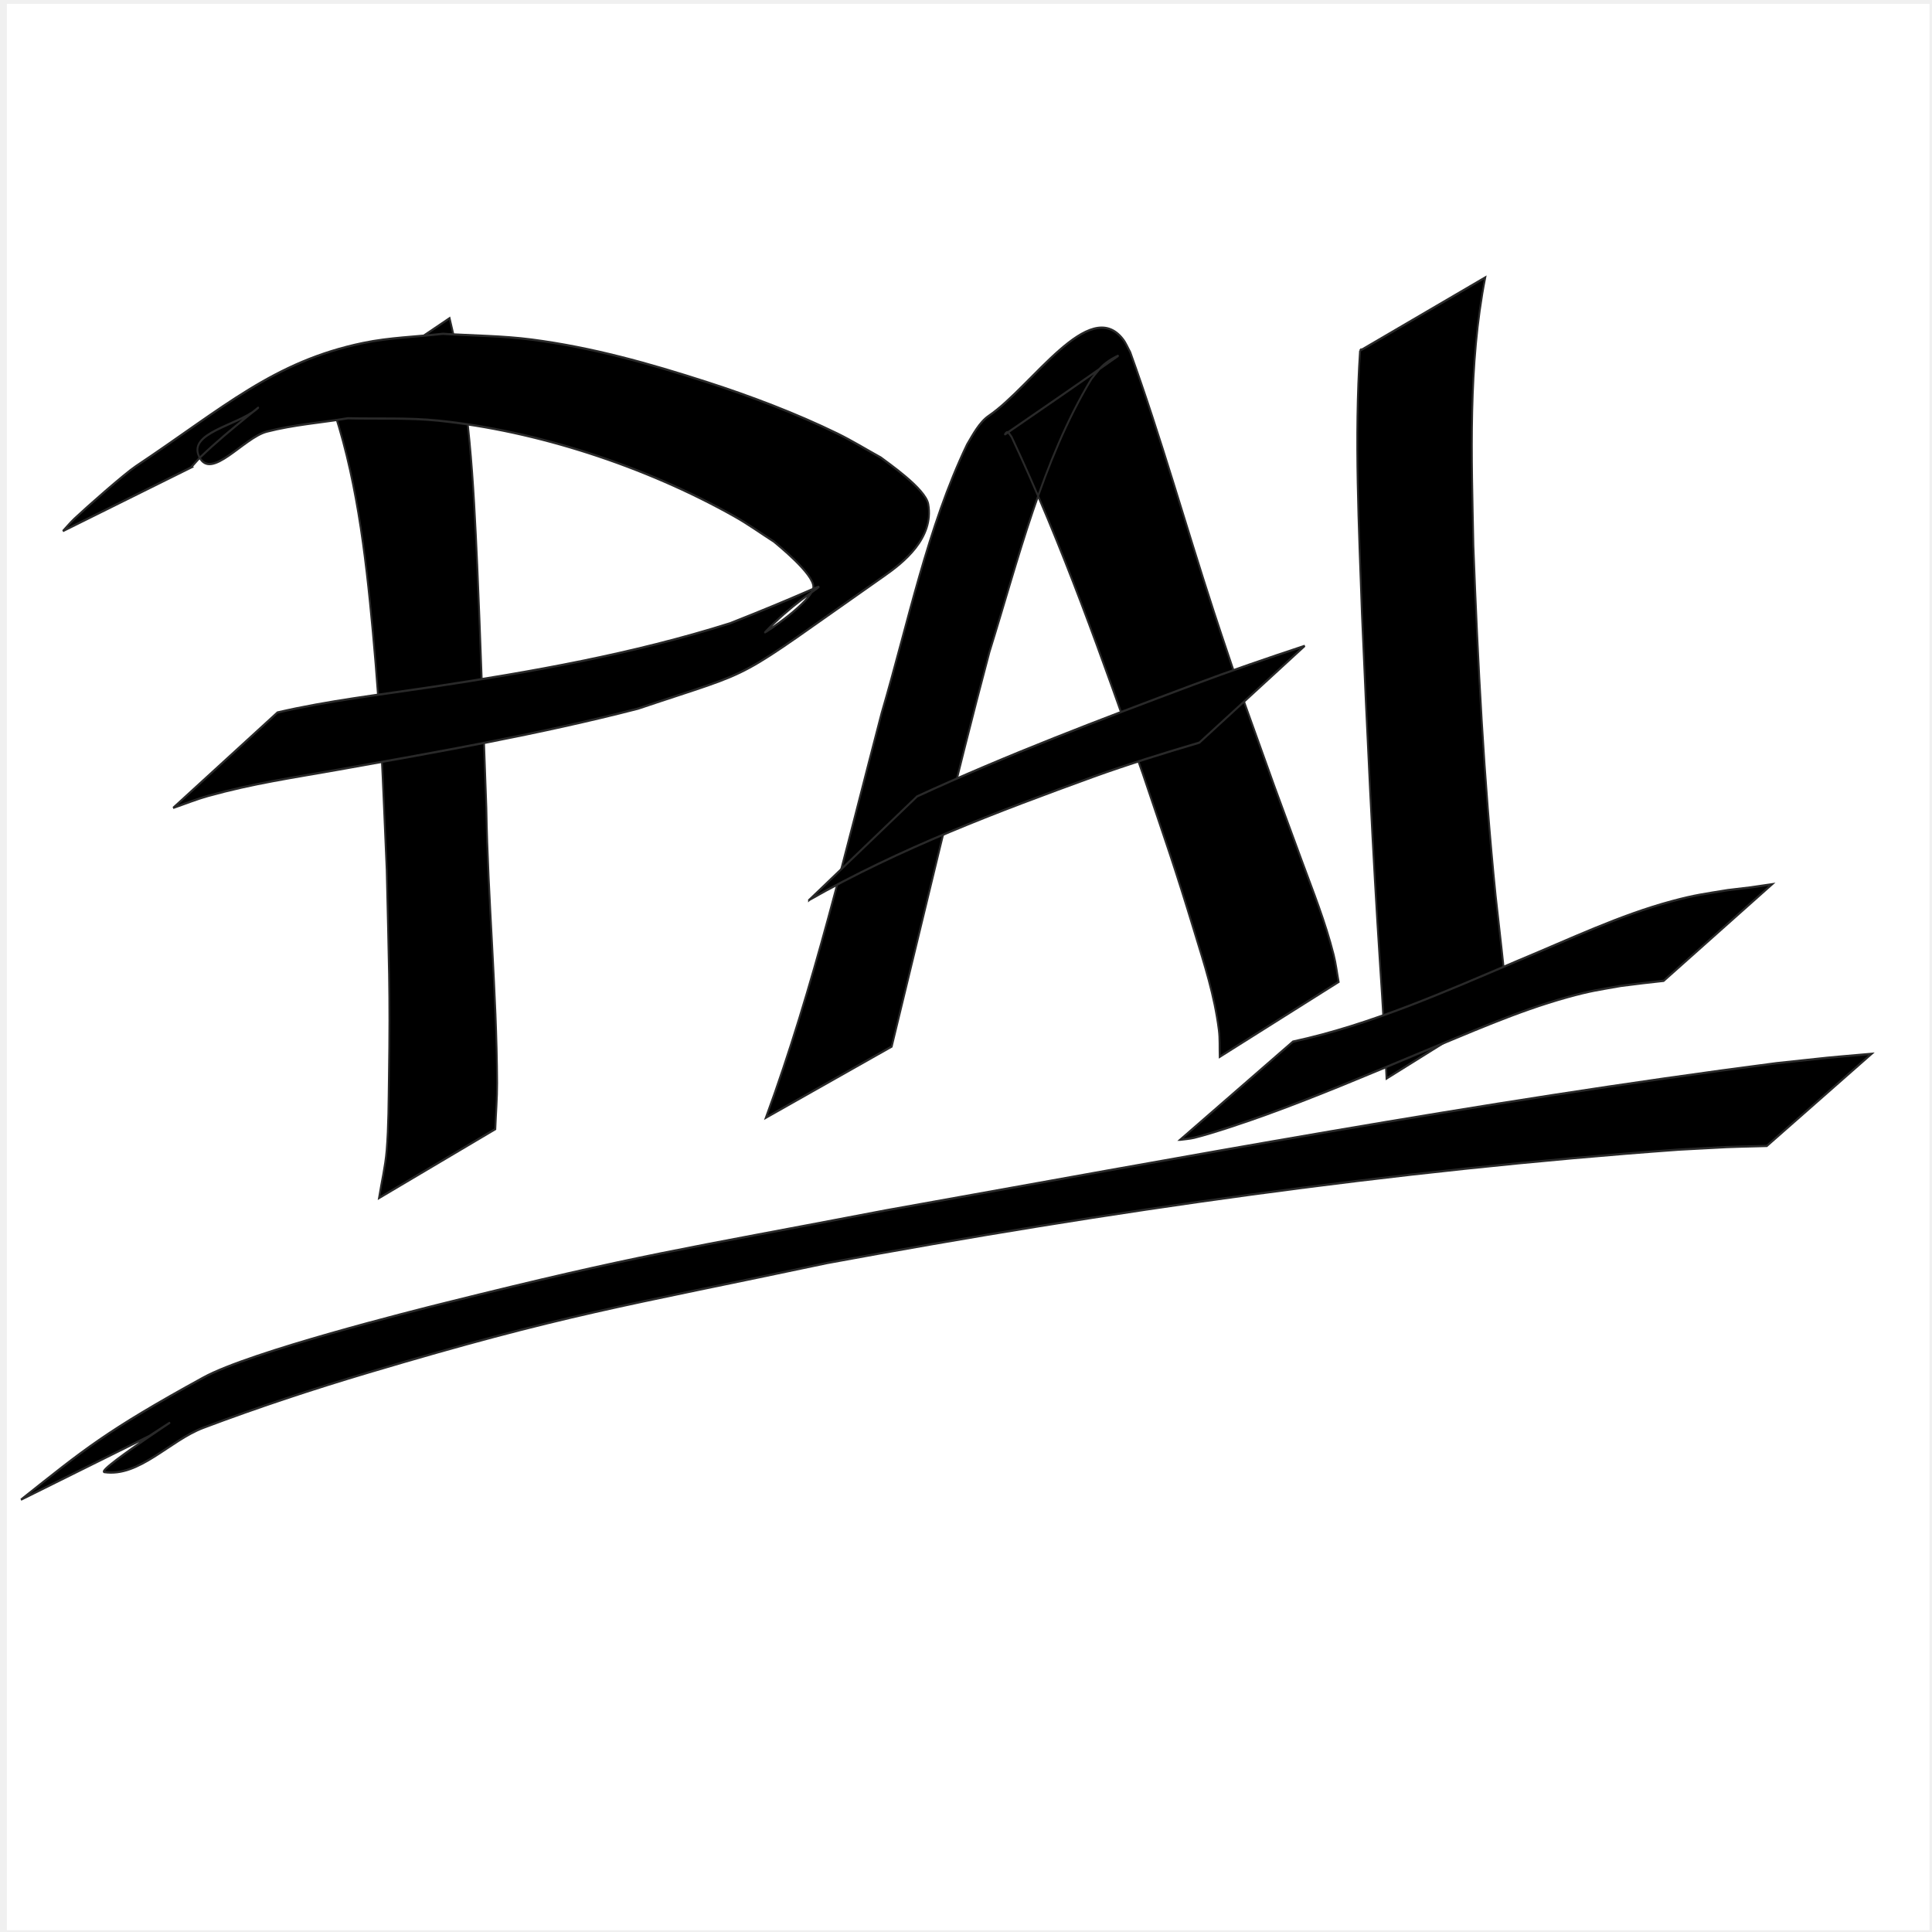
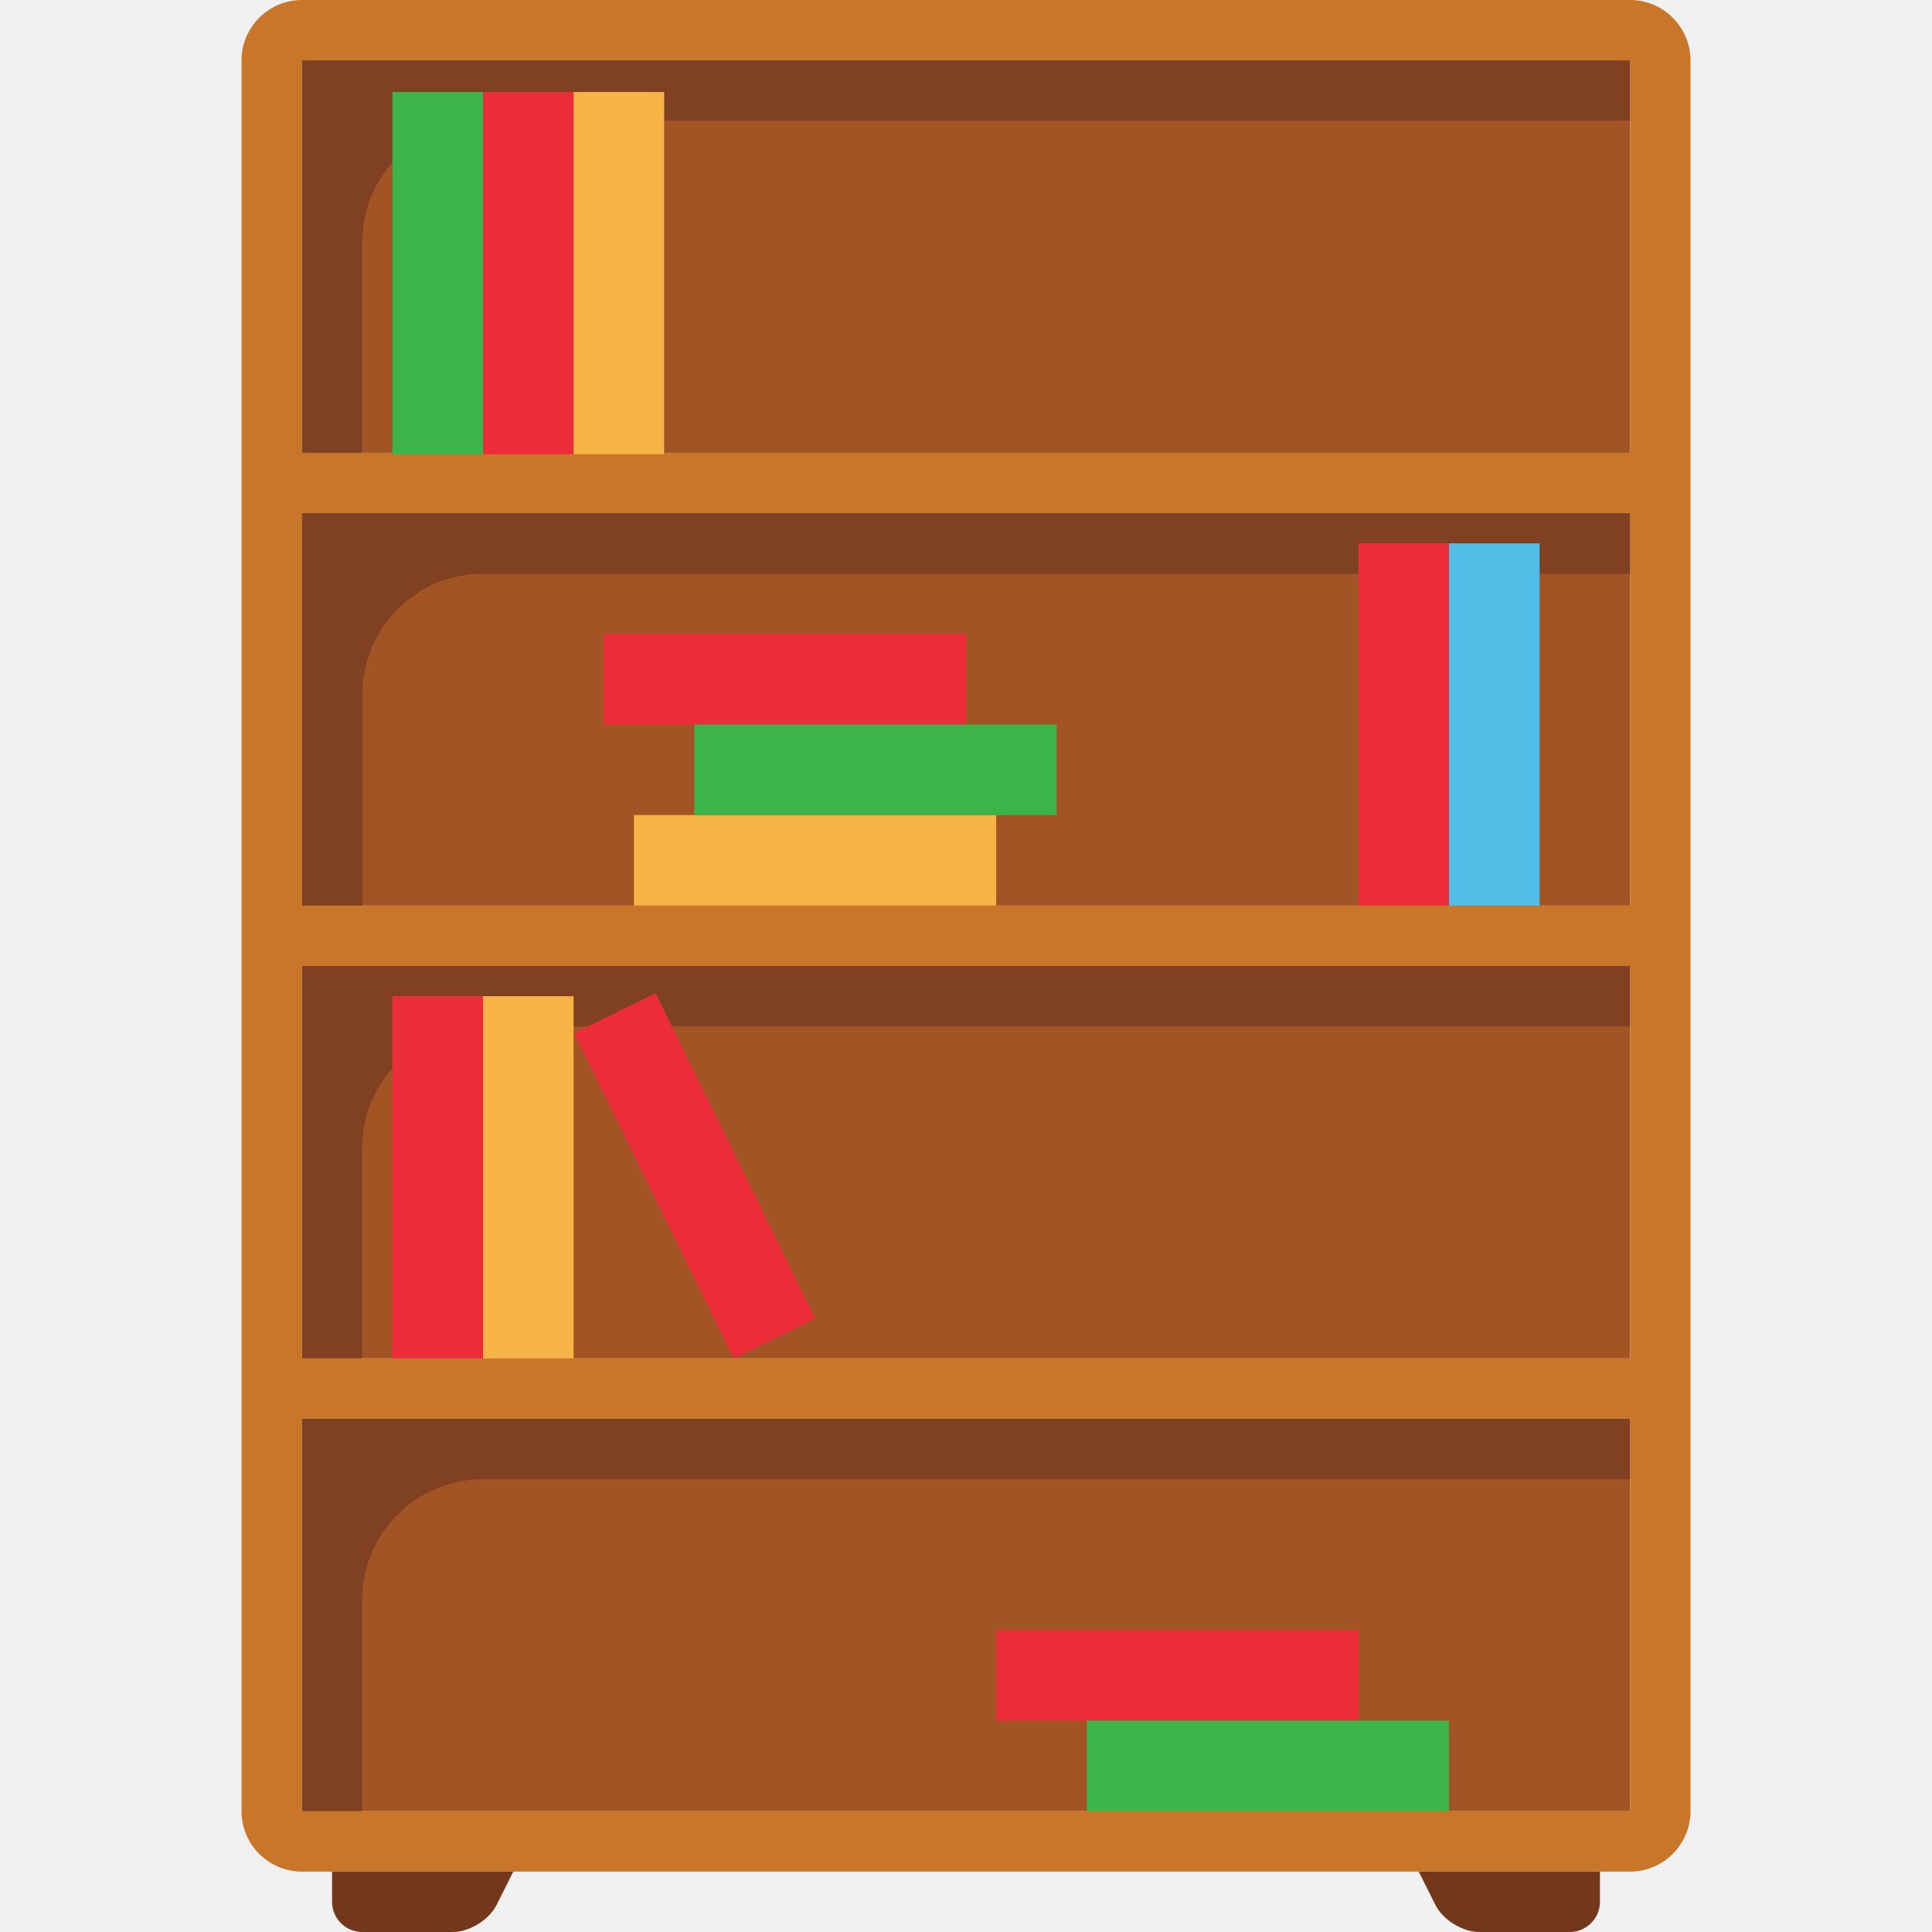
- <svg xmlns="http://www.w3.org/2000/svg" width="100mm" height="100mm" viewBox="0 0 100 100" version="1.1" id="svg5">
-   <defs id="defs2">
-     <filter style="color-interpolation-filters:sRGB;" id="filter638" x="-0" y="-0" width="1.001" height="1.001">
-       <feColorMatrix values="1 0 0 0 0 0 1 0 0 0 0 0 1 0 0 0 0 0 1000 -500 " id="feColorMatrix636" />
-     </filter>
-   </defs>
-   <g id="layer1">
-     <rect style="fill:#ffffff;fill-opacity:1;stroke:none;stroke-width:0.468" id="rect1569" width="99.512" height="99.706" x="0.358" y="0.199" ry="15.357" rx="0" />
-     <g id="g927" transform="matrix(1.821092,0,0,2.18179,-5.631497,-56.1399)">
-       <path style="fill:#000000;stroke:#292929;stroke-width:0.053" id="path892" d="m 12.469,35.199 c 0.742,1.741 1.011,3.646 1.218,5.513 0.244,2.201 0.276,3.423 0.396,5.65 0.057,2.173 0.102,2.845 0.063,4.931 -0.011,0.578 -0.009,1.157 -0.065,1.732 -0.038,0.381 -0.145,0.752 -0.217,1.128 0,0 3.306,-1.635 3.306,-1.635 v 0 c 0.017,-0.365 0.054,-0.729 0.052,-1.094 -0.011,-2.176 -0.264,-4.349 -0.306,-6.524 -0.052,-1.209 -0.191,-4.507 -0.258,-5.74 -0.107,-1.979 -0.222,-3.967 -0.787,-5.88 0,0 -3.401,1.917 -3.401,1.917 z" />
-       <path style="fill:#000000;stroke:#292929;stroke-width:0.053" id="path894" d="m 8.528,36.815 c 0.09,-0.082 0.176,-0.171 0.271,-0.247 0.215,-0.172 0.436,-0.338 0.661,-0.498 0.299,-0.214 1.212,-0.834 0.911,-0.623 -0.537,0.377 -1.949,0.553 -1.618,1.119 0.339,0.579 1.268,-0.454 1.924,-0.596 0.757,-0.163 1.535,-0.211 2.302,-0.316 0.853,0.018 1.709,-0.017 2.559,0.055 2.791,0.238 5.883,1.076 8.427,2.271 0.386,0.181 0.751,0.401 1.127,0.602 0.068,0.052 1.123,0.752 1.117,1.07 -0.006,0.347 -1.432,1.13 -1.372,1.078 1.448,-1.277 2.946,-1.508 -0.991,-0.213 -2.791,0.735 -5.647,1.154 -8.505,1.515 -1.463,0.184 -2.916,0.322 -4.363,0.602 0,0 -2.964,2.263 -2.964,2.263 v 0 c 0.332,-0.095 0.659,-0.206 0.995,-0.284 1.314,-0.303 2.354,-0.423 3.72,-0.626 2.842,-0.423 5.686,-0.839 8.497,-1.444 3.603,-1.012 2.509,-0.527 7.01,-3.157 0.523,-0.306 1.411,-0.885 1.241,-1.693 -0.078,-0.371 -1.184,-0.999 -1.348,-1.107 -0.411,-0.189 -0.814,-0.397 -1.233,-0.568 -1.181,-0.481 -2.472,-0.888 -3.697,-1.218 -1.66,-0.448 -3.274,-0.825 -4.988,-1.012 -0.841,-0.092 -1.689,-0.092 -2.533,-0.138 -0.755,0.073 -1.517,0.088 -2.264,0.218 -2.553,0.442 -3.969,1.538 -6.466,2.927 -0.318,0.177 -1.412,0.982 -1.743,1.244 -0.114,0.09 -0.217,0.194 -0.325,0.291 0,0 3.654,-1.513 3.654,-1.513 z" />
-       <path style="fill:#000000;stroke:#292929;stroke-width:0.053" id="path900" d="m 28.437,50.559 c 0.915,-3.125 1.79,-6.26 2.779,-9.363 0.824,-2.204 1.501,-4.544 2.896,-6.473 0.214,-0.219 0.254,-0.293 0.511,-0.438 0.075,-0.043 0.312,-0.148 0.238,-0.104 -1.061,0.627 -2.131,1.239 -3.199,1.853 -0.024,0.014 0.038,-0.06 0.065,-0.051 0.051,0.017 0.078,0.074 0.116,0.111 1.441,2.56 2.584,5.281 3.726,7.984 0.664,1.646 0.887,2.154 1.47,3.756 0.291,0.798 0.567,1.498 0.695,2.331 0.032,0.21 0.017,0.425 0.025,0.638 0,0 3.381,-1.778 3.381,-1.778 v 0 c -0.047,-0.214 -0.077,-0.433 -0.141,-0.643 -0.24,-0.79 -0.581,-1.493 -0.915,-2.251 -1.143,-2.597 -0.364,-0.804 -1.603,-3.683 -0.296,-0.735 -0.599,-1.468 -0.888,-2.206 -0.801,-2.048 -1.502,-4.136 -2.376,-6.155 -0.069,-0.103 -0.122,-0.217 -0.207,-0.308 -0.96,-1.031 -2.589,1.121 -3.814,1.817 -0.268,0.152 -0.446,0.438 -0.618,0.679 -1.134,1.978 -1.675,4.232 -2.427,6.367 -1.013,3.227 -1.927,6.504 -3.291,9.605 0,0 3.577,-1.688 3.577,-1.688 z" />
-       <path style="fill:#000000;stroke:#292929;stroke-width:0.053" id="path906" d="m 26.087,47.084 c 2.595,-1.233 5.351,-2.097 8.095,-2.93 0.992,-0.298 1.994,-0.557 2.999,-0.805 0,0 2.996,-2.296 2.996,-2.296 v 0 c -1.066,0.294 -2.13,0.599 -3.185,0.929 -2.63,0.822 -5.261,1.653 -7.834,2.643 0,0 -3.071,2.46 -3.071,2.46 z" />
-       <path style="fill:#000000;stroke:#292929;stroke-width:0.053" id="path912" d="m 41.748,34.05 c -0.166,2.083 -0.032,4.174 0.054,6.257 0.147,2.796 0.299,5.59 0.52,8.381 0.07,0.876 0.134,1.752 0.179,2.629 0,0 3.438,-1.79 3.438,-1.79 v 0 c -0.108,-0.851 -0.222,-1.701 -0.337,-2.551 -0.335,-2.755 -0.506,-5.524 -0.632,-8.296 -0.05,-2.121 -0.151,-4.285 0.337,-6.367 0,0 -3.56,1.738 -3.56,1.738 z" />
-       <path style="fill:#000000;stroke:#292929;stroke-width:0.053" id="path914" d="m 36.638,52.77 c 0.132,-0.016 0.267,-0.022 0.397,-0.048 0.564,-0.116 1.583,-0.408 2.073,-0.557 1.457,-0.441 2.893,-0.95 4.33,-1.45 1.39,-0.474 2.771,-0.996 4.205,-1.327 0.672,-0.155 0.854,-0.169 1.521,-0.268 0.84,-0.087 0.435,-0.047 1.213,-0.12 0,0 3.082,-2.291 3.082,-2.291 v 0 c -0.806,0.099 -0.386,0.051 -1.261,0.139 -0.649,0.089 -0.928,0.115 -1.579,0.261 -1.492,0.334 -2.915,0.906 -4.356,1.404 -2.105,0.748 -4.216,1.532 -6.422,1.929 0,0 -3.205,2.328 -3.205,2.328 z" />
-       <path style="fill:#000000;stroke:#292929;stroke-width:0.053" id="path918" d="M 7.336,59.798 C 9.255,58.76 5.782,60.62 6.057,60.654 7.052,60.776 7.918,59.903 8.874,59.602 10.43,59.113 12.004,58.679 13.588,58.286 c 5.59,-1.387 7.193,-1.562 13.013,-2.591 8.027,-1.239 16.102,-2.201 24.21,-2.691 1.795,-0.078 0.962,-0.052 2.499,-0.087 0,0 2.976,-2.185 2.976,-2.185 v 0 c -1.668,0.122 -0.767,0.051 -2.704,0.222 -8.473,0.916 -16.897,2.236 -25.323,3.493 -5.818,0.931 -6.968,1.042 -12.527,2.198 -0.833,0.173 -5.523,1.154 -6.865,1.769 -2.774,1.271 -3.387,1.707 -5.179,2.895 0,0 3.648,-1.511 3.648,-1.511 z" />
-     </g>
+ <svg xmlns="http://www.w3.org/2000/svg" version="1.1" id="Capa_1" viewBox="0 0 512 512" xml:space="preserve">
+   <g>
+     <rect x="80" y="136" style="fill:#A25425;" width="352" height="104" />
+     <rect x="80" y="16" style="fill:#A25425;" width="352" height="104" />
+     <rect x="80" y="256" style="fill:#A25425;" width="352" height="104" />
+     <rect x="168" y="216" style="fill:#F5B445;" width="96" height="24" />
+     <rect x="160" y="168" style="fill:#ED2C39;" width="96" height="24" />
+     <rect x="184" y="192" style="fill:#3CB44A;" width="96" height="24" />
+     <path style="fill:#73371B;" d="M88,496v8.022c0,4.388,3.6,7.978,8,7.978h24c4.4,0,9.609-3.211,11.578-7.136l4.444-8.864H88z" />
+     <path style="fill:#73371B;" d="M375.978,496l4.444,8.864C382.39,508.789,387.6,512,392,512h24c4.4,0,8-3.59,8-7.978V496H375.978z" />
+     <path style="fill:#7F4122;" d="M80,16v16v88h16V64c0-8.061,3.081-15.337,8-20.964V24.379h72V32h256V16H80z" />
+     <path style="fill:#673D17;" d="M80,136v16v88h16v-56c0-17.673,14.327-32,32-32h232v-8h48v8h24v-16H80z" />
+     <path style="fill:#7F4122;" d="M80,136v16v88h16v-56c0-17.673,14.327-32,32-32h232v-8h48v8h24v-16H80z" />
+     <rect x="80" y="376" style="fill:#A25425;" width="352" height="104" />
+     <path style="fill:#7F4122;" d="M80,376v16v88h16v-56c0-17.673,14.327-32,32-32h304v-16H80z" />
+     <path style="fill:#7F4122;" d="M80,256v16v88h16v-56c0-8.061,3.081-15.337,8-20.964V264h48v8h3.866l17.854-8.758l4.296,8.758H432   v-16H80z" />
+     <path style="fill:#C87629;" d="M432,0H256H80c-8.8,0-16,7.2-16,16v464c0,8.8,7.2,16,16,16h176h176c8.8,0,16-7.2,16-16V16   C448,7.2,440.8,0,432,0z M432,480H304h-40h-16h-16H80V376h152h16h16h40h128V480z M432,360H80V256h352V360z M432,240H80V136h352V240   z M432,120H80V16h352V120z" />
+     <rect x="264" y="432" style="fill:#ED2C39;" width="96" height="24" />
+     <rect x="288" y="456" style="fill:#3CB44A;" width="96" height="24" />
+     <rect x="384" y="144" style="fill:#50BEE7;" width="24" height="96" />
+     <rect x="360" y="144" style="fill:#ED2C39;" width="24" height="96" />
+     <rect x="152" y="24.379" style="fill:#F5B445;" width="24" height="96" />
+     <rect x="128" y="24.379" style="fill:#ED2C39;" width="24" height="96" />
+     <rect x="104" y="24.379" style="fill:#3CB44A;" width="24" height="96" />
+     <rect x="128" y="264" style="fill:#F5B445;" width="24" height="96" />
+     <rect x="104" y="264" style="fill:#ED2C39;" width="24" height="96" />
+     <rect x="172.086" y="263.621" transform="matrix(-0.8978 0.4404 -0.4404 -0.8978 486.6025 510.3138)" style="fill:#ED2C39;" width="24" height="96" />
  </g>
</svg>
